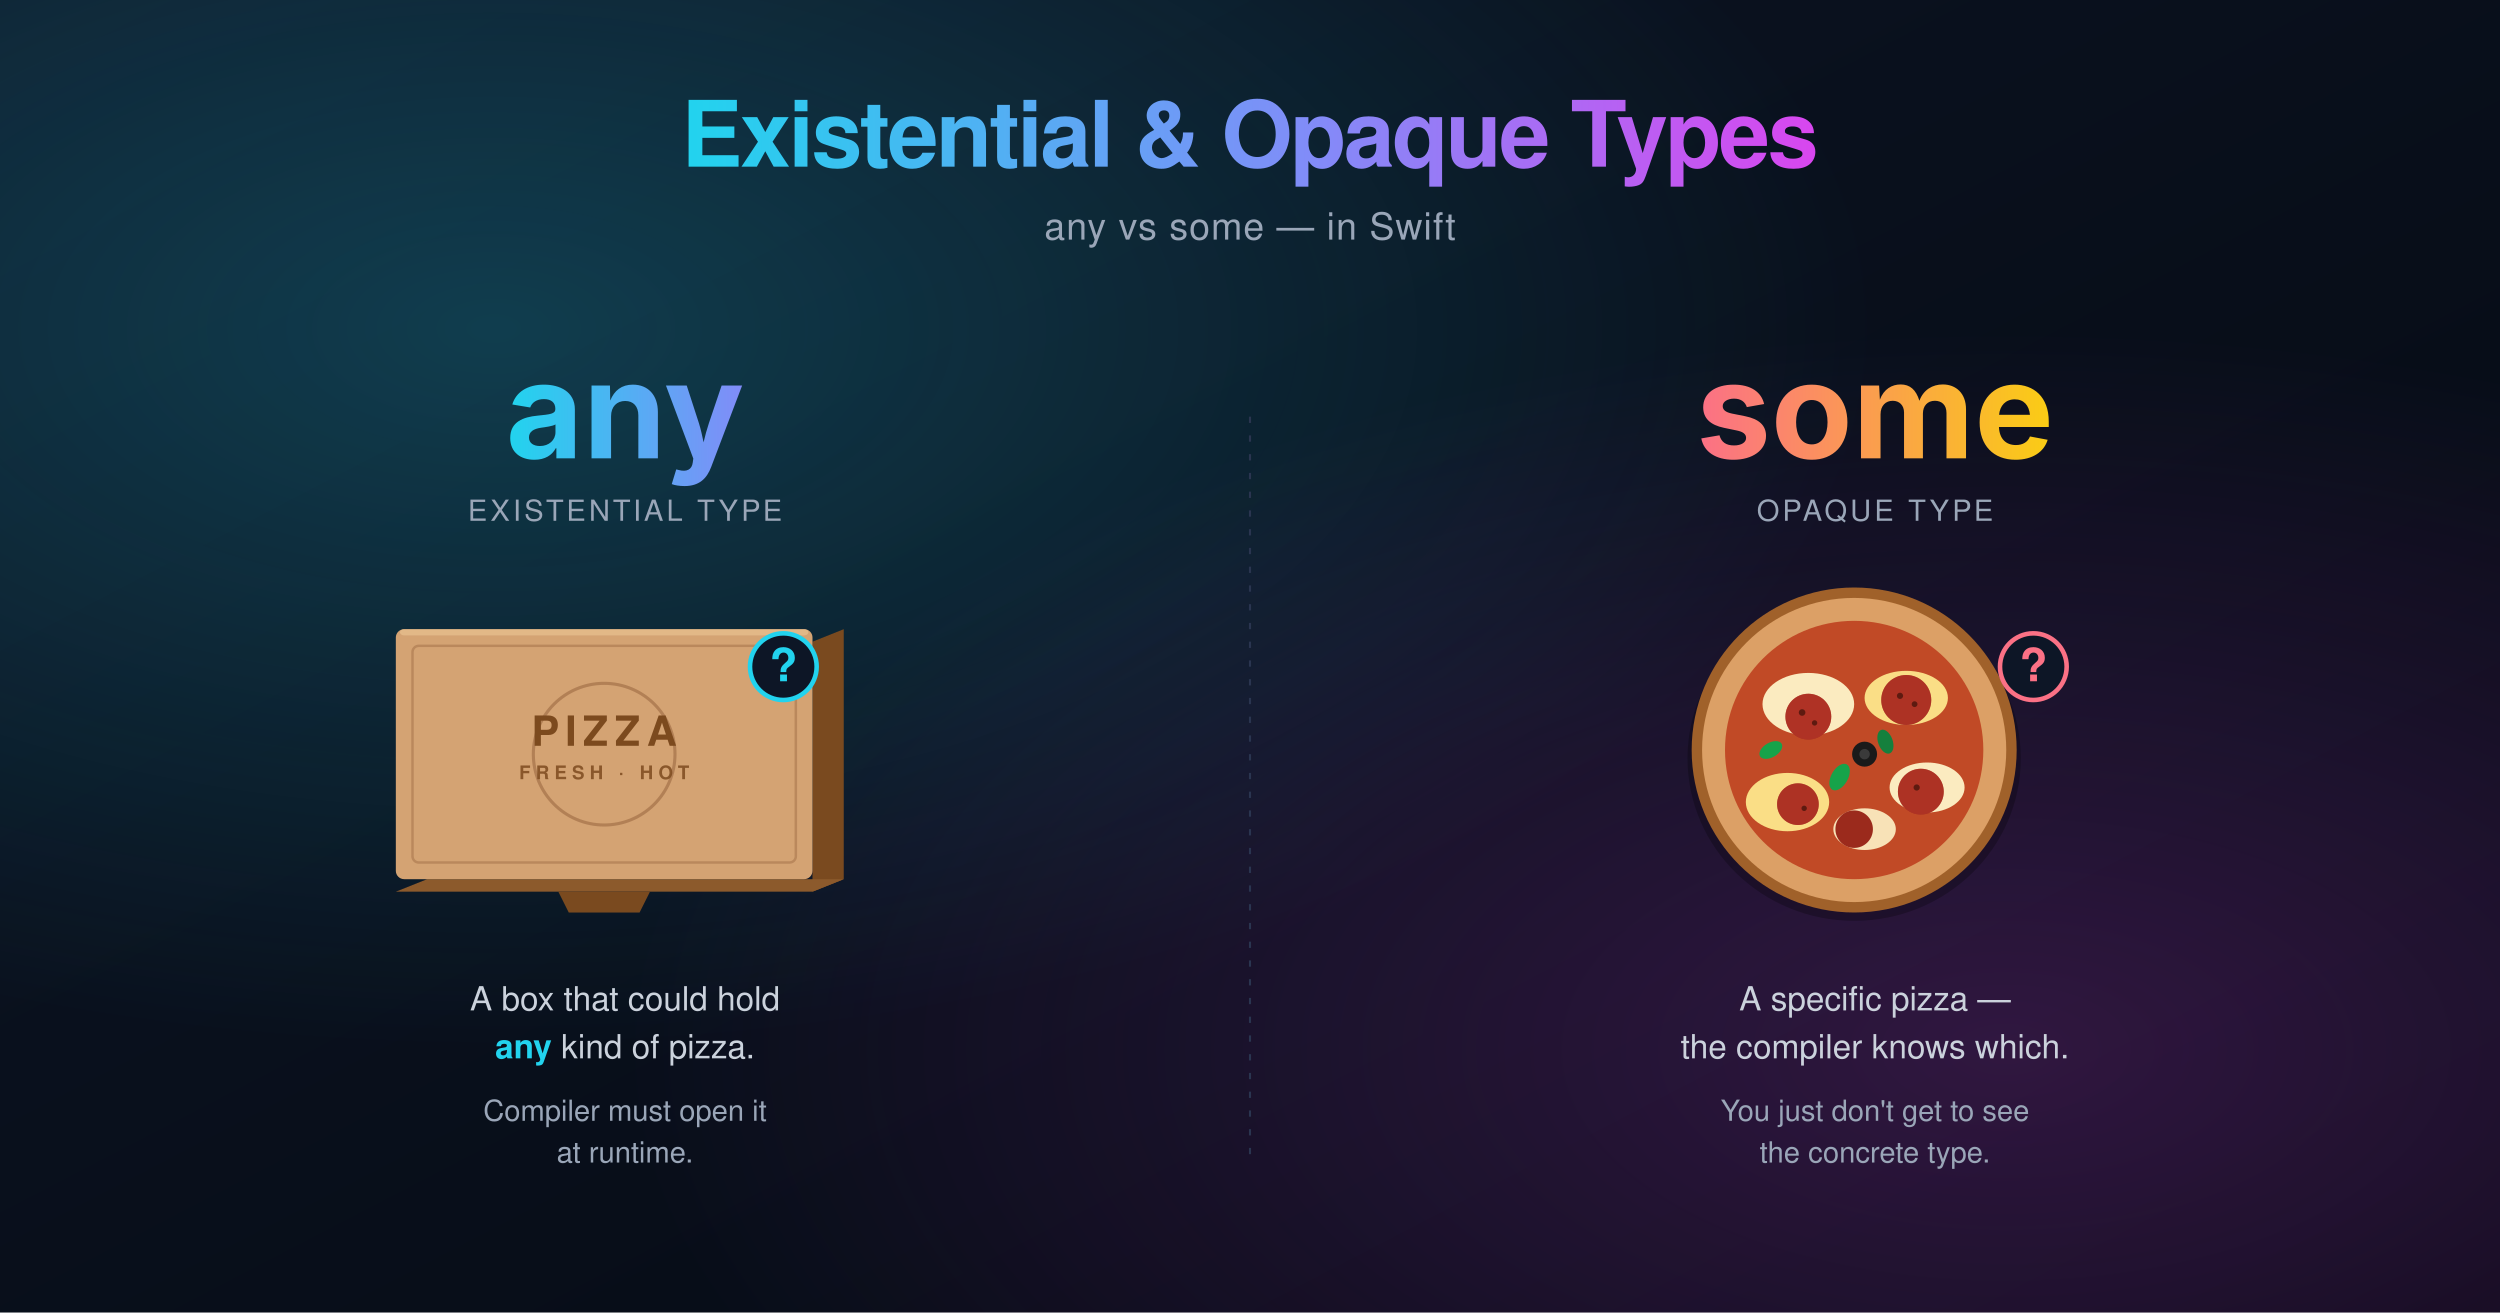
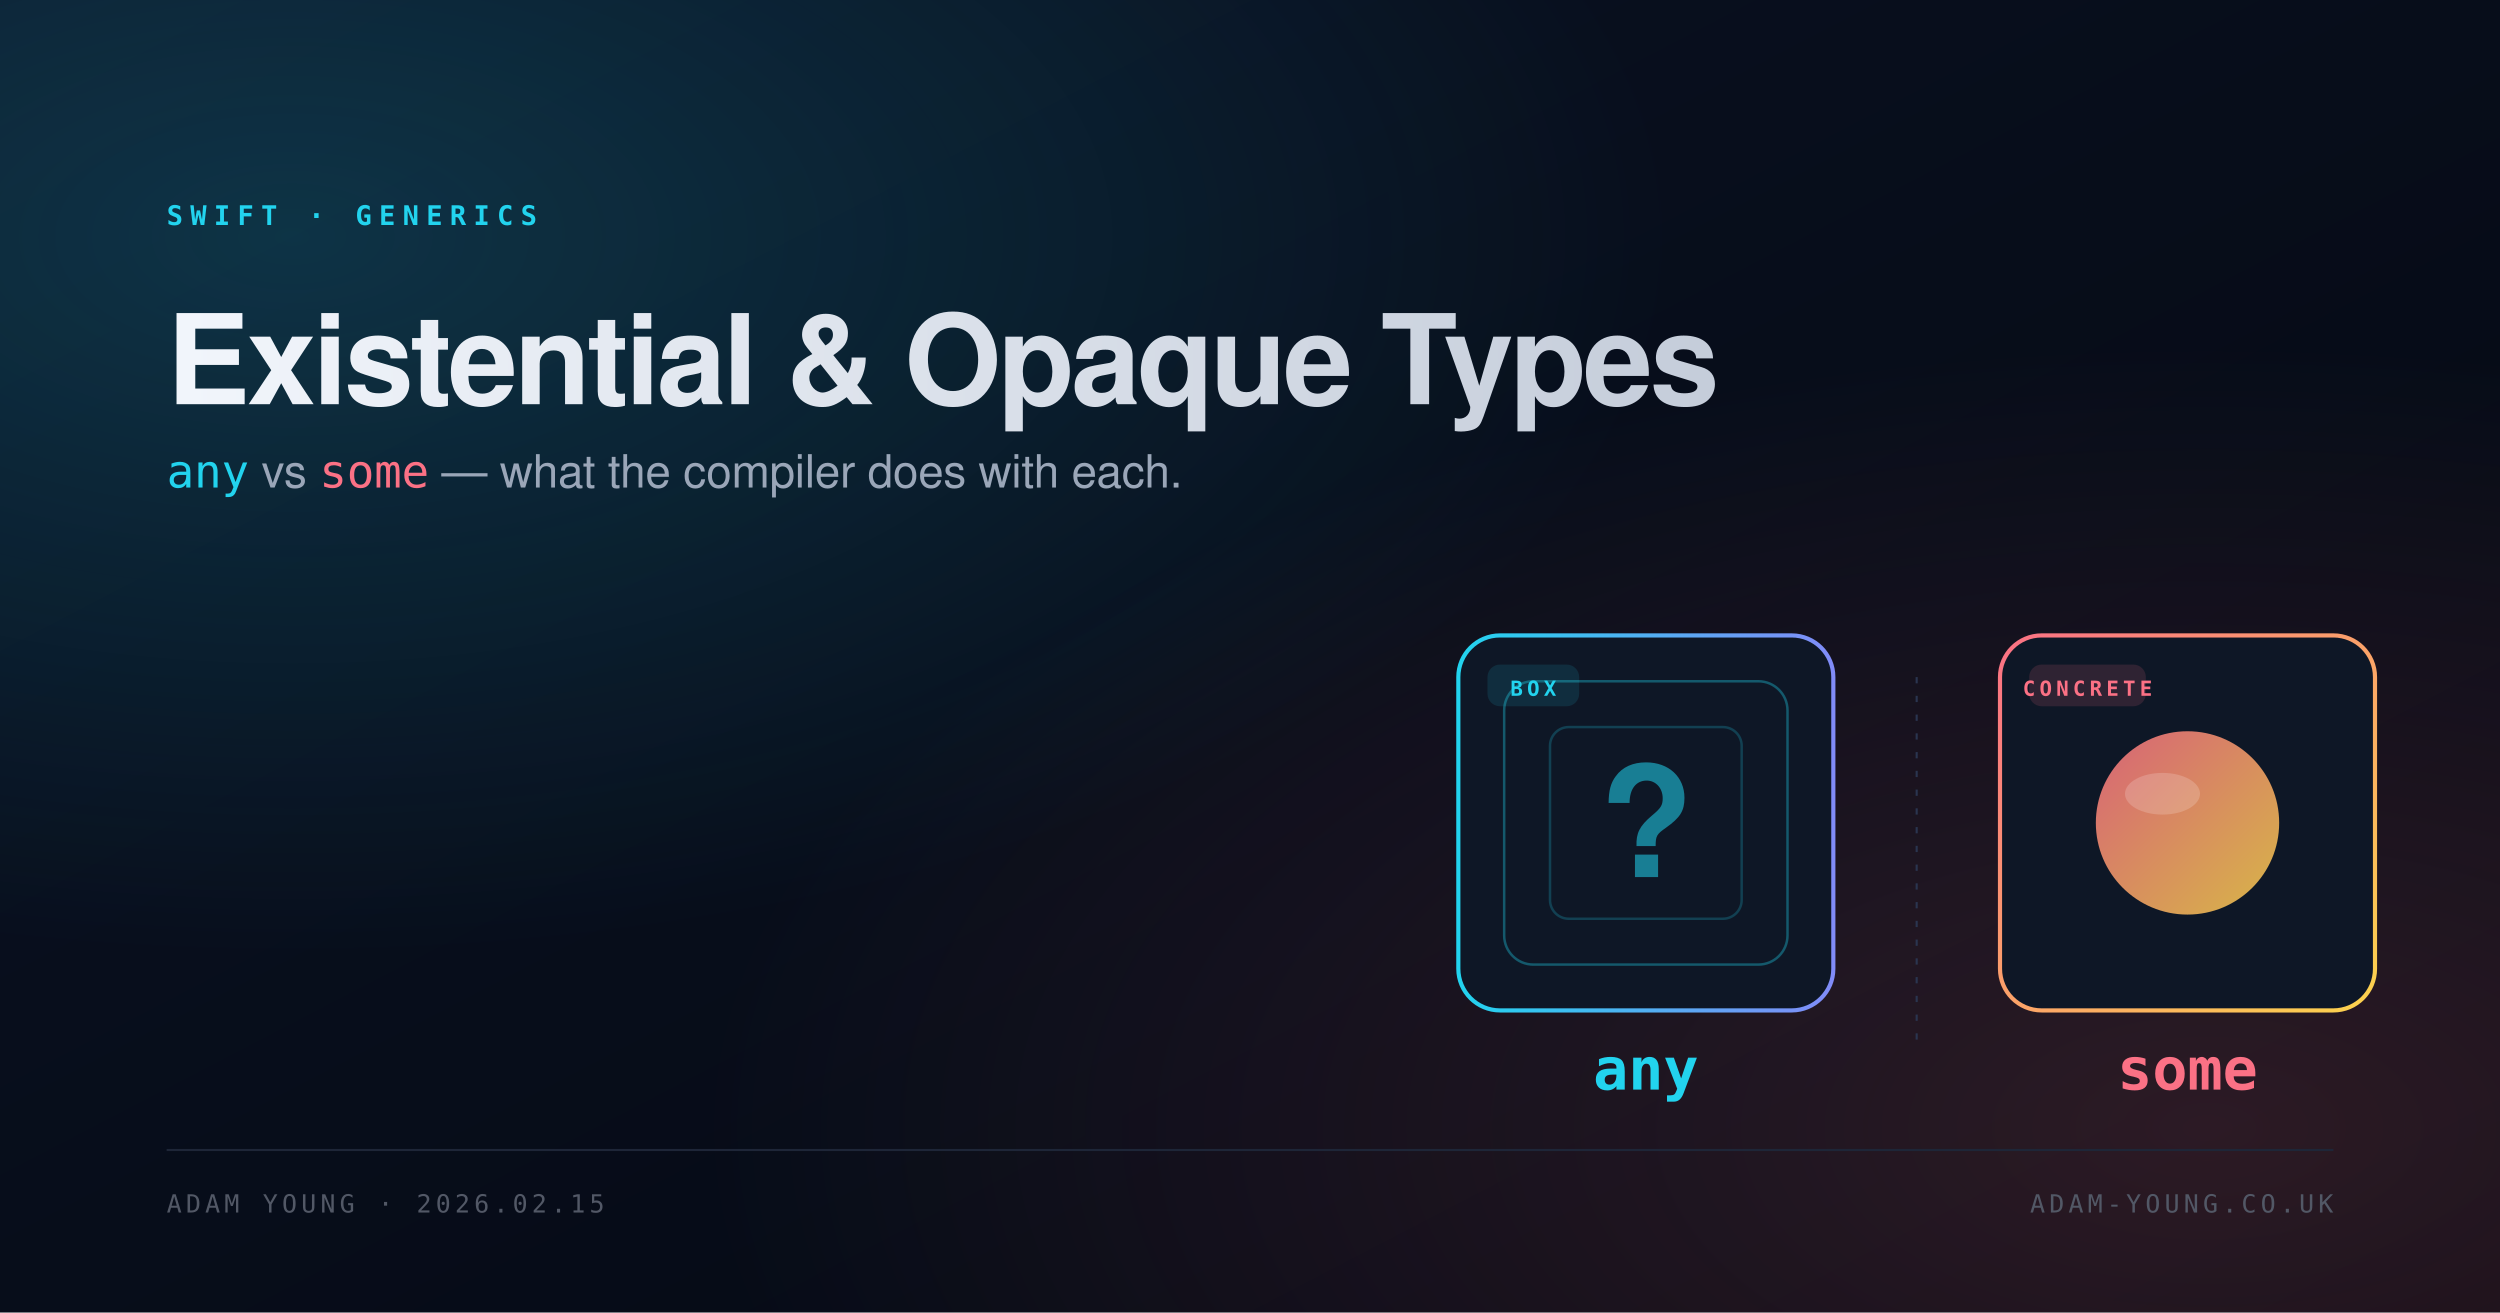
- <svg xmlns="http://www.w3.org/2000/svg" viewBox="0 0 1200 630" role="img" aria-label="Existential and Opaque Types in Swift — any is a closed pizza box that could hold any kind of pizza; some is a specific pizza whose flavour is hidden from the caller but known to the compiler.">
+ <svg xmlns="http://www.w3.org/2000/svg" viewBox="0 0 1200 630" role="img" aria-label="Existential and Opaque Types in Swift — two contrasting glyphs: a hollow box labelled 'any' and a frame containing a single filled disc labelled 'some'.">
  <defs>
    <linearGradient id="bg" x1="0%" y1="0%" x2="100%" y2="100%">
-       <stop offset="0%" stop-color="#0d1626" />
+       <stop offset="0%" stop-color="#0a1224" />
      <stop offset="100%" stop-color="#040810" />
    </linearGradient>
-     <radialGradient id="glow1" cx="20%" cy="25%" r="55%">
-       <stop offset="0%" stop-color="#22d3ee" stop-opacity="0.22" />
+     <radialGradient id="aurora1" cx="12%" cy="18%" r="55%">
+       <stop offset="0%" stop-color="#22d3ee" stop-opacity="0.18" />
      <stop offset="100%" stop-color="#22d3ee" stop-opacity="0" />
    </radialGradient>
-     <radialGradient id="glow2" cx="80%" cy="80%" r="55%">
-       <stop offset="0%" stop-color="#d946ef" stop-opacity="0.20" />
-       <stop offset="100%" stop-color="#d946ef" stop-opacity="0" />
+     <radialGradient id="aurora2" cx="88%" cy="86%" r="60%">
+       <stop offset="0%" stop-color="#fb7185" stop-opacity="0.16" />
+       <stop offset="100%" stop-color="#fb7185" stop-opacity="0" />
    </radialGradient>
    <linearGradient id="title" x1="0%" y1="0%" x2="100%" y2="0%">
-       <stop offset="0%" stop-color="#22d3ee" />
-       <stop offset="55%" stop-color="#818cf8" />
-       <stop offset="100%" stop-color="#d946ef" />
+       <stop offset="0%" stop-color="#f1f5fb" />
+       <stop offset="100%" stop-color="#c5cdda" />
    </linearGradient>
-     <linearGradient id="any-grad" x1="0%" y1="0%" x2="100%" y2="0%">
+     <linearGradient id="accent" x1="0%" y1="0%" x2="100%" y2="0%">
      <stop offset="0%" stop-color="#22d3ee" />
      <stop offset="100%" stop-color="#818cf8" />
    </linearGradient>
-     <linearGradient id="some-grad" x1="0%" y1="0%" x2="100%" y2="0%">
+     <linearGradient id="some-grad" x1="0%" y1="0%" x2="100%" y2="100%">
      <stop offset="0%" stop-color="#fb7185" />
-       <stop offset="100%" stop-color="#facc15" />
+       <stop offset="100%" stop-color="#fcd34d" />
    </linearGradient>
-     <radialGradient id="pizza" cx="50%" cy="40%" r="60%">
-       <stop offset="0%" stop-color="#fde68a" />
-       <stop offset="100%" stop-color="#f59e0b" />
-     </radialGradient>
  </defs>
  <rect width="1200" height="630" fill="url(#bg)" />
-   <rect width="1200" height="630" fill="url(#glow1)" />
-   <rect width="1200" height="630" fill="url(#glow2)" />
-   <text x="600" y="80" text-anchor="middle" font-family="-apple-system, SF Pro Display, Helvetica, Arial, sans-serif" font-size="44" font-weight="700" fill="url(#title)" letter-spacing="-1.2">Existential &amp; Opaque Types</text>
-   <text x="600" y="115" text-anchor="middle" font-family="-apple-system, SF Pro Text, Helvetica, Arial, sans-serif" font-size="18" font-weight="500" fill="#9aa6b8" letter-spacing="0.5">any vs some — in Swift</text>
-   <g transform="translate(80, 180)">
-     <text x="220" y="40" text-anchor="middle" font-family="-apple-system, SF Mono, Menlo, monospace" font-size="64" font-weight="700" fill="url(#any-grad)">any</text>
-     <text x="220" y="70" text-anchor="middle" font-family="-apple-system, SF Pro Text, Helvetica, Arial, sans-serif" font-size="14" font-weight="500" fill="#9aa6b8" letter-spacing="1.5">EXISTENTIAL TYPE</text>
-     <g transform="translate(110, 100)">
-       <path d="M 200 28 L 215 22 L 215 142 L 200 148 Z" fill="#7a4a1f" />
-       <path d="M 0 148 L 200 148 L 215 142 L 15 142 Z" fill="#8c5a2c" />
-       <rect x="0" y="22" width="200" height="120" rx="4" fill="#d4a373" />
-       <rect x="8" y="30" width="184" height="104" rx="3" fill="none" stroke="#a47148" stroke-width="1.2" opacity="0.55" />
-       <circle cx="100" cy="82" r="34" fill="none" stroke="#a47148" stroke-width="1.5" opacity="0.7" />
-       <text x="100" y="78" text-anchor="middle" font-family="-apple-system, SF Pro Display, Helvetica, Arial, sans-serif" font-size="20" font-weight="800" fill="#7c4a1e" letter-spacing="3">PIZZA</text>
-       <text x="100" y="94" text-anchor="middle" font-family="-apple-system, SF Pro Text, Helvetica, Arial, sans-serif" font-size="9" font-weight="600" fill="#7c4a1e" letter-spacing="2.5" opacity="0.85">FRESH · HOT</text>
-       <path d="M 78 148 L 122 148 L 117 158 L 83 158 Z" fill="#7a4a1f" />
-       <rect x="2" y="22" width="196" height="3" rx="2" fill="#e8c190" opacity="0.7" />
-       <circle cx="186" cy="40" r="16" fill="#0d1626" stroke="#22d3ee" stroke-width="2.2" />
-       <text x="186" y="47" text-anchor="middle" font-family="-apple-system, SF Pro Display, Helvetica, Arial, sans-serif" font-size="22" font-weight="700" fill="#22d3ee">?</text>
+   <rect width="1200" height="630" fill="url(#aurora1)" />
+   <rect width="1200" height="630" fill="url(#aurora2)" />
+   <line x1="80" y1="82" x2="142" y2="82" stroke="url(#accent)" stroke-width="2" stroke-linecap="round" />
+   <text x="80" y="108" font-family="ui-monospace, SF Mono, Menlo, monospace" font-size="13" font-weight="600" fill="#22d3ee" letter-spacing="3.5">SWIFT  ·  GENERICS</text>
+   <text x="80" y="194" font-family="-apple-system, SF Pro Display, Helvetica, Arial, sans-serif" font-size="60" font-weight="700" fill="url(#title)" letter-spacing="-1.6">Existential &amp; Opaque Types</text>
+   <text x="80" y="234" font-family="-apple-system, SF Pro Text, Helvetica, Arial, sans-serif" font-size="22" font-weight="400" fill="#9aa6b8" letter-spacing="-0.1">
+     <tspan font-family="ui-monospace, SF Mono, Menlo, monospace" fill="#22d3ee">any</tspan> vs <tspan font-family="ui-monospace, SF Mono, Menlo, monospace" fill="#fb7185">some</tspan> — what the compiler does with each.</text>
+   <g transform="translate(700, 305)" fill="none">
+     <g>
+       <rect x="0" y="0" width="180" height="180" rx="20" fill="#0e1726" stroke="url(#accent)" stroke-width="2" />
+       <rect x="22" y="22" width="136" height="136" rx="14" fill="none" stroke="#22d3ee" stroke-width="1.2" stroke-opacity="0.35" />
+       <rect x="44" y="44" width="92" height="92" rx="9" fill="none" stroke="#22d3ee" stroke-width="1.2" stroke-opacity="0.22" />
+       <text x="90" y="116" text-anchor="middle" font-family="-apple-system, SF Pro Display, Helvetica, Arial, sans-serif" font-size="74" font-weight="700" fill="#22d3ee" fill-opacity="0.55">?</text>
+       <rect x="14" y="14" width="44" height="20" rx="6" fill="#22d3ee" fill-opacity="0.12" />
+       <text x="36" y="29" text-anchor="middle" font-family="ui-monospace, SF Mono, Menlo, monospace" font-size="10" font-weight="700" fill="#22d3ee" letter-spacing="2">BOX</text>
    </g>
-     <text x="220" y="305" text-anchor="middle" font-family="-apple-system, SF Pro Text, Helvetica, Arial, sans-serif" font-size="16" fill="#cbd2dc">A box that could hold</text>
-     <text x="220" y="328" text-anchor="middle" font-family="-apple-system, SF Pro Text, Helvetica, Arial, sans-serif" font-size="16" fill="#cbd2dc">
-       <tspan font-weight="600" fill="#22d3ee">any</tspan> kind of pizza.</text>
-     <text x="220" y="358" text-anchor="middle" font-family="-apple-system, SF Pro Text, Helvetica, Arial, sans-serif" font-size="14" fill="#9aa6b8">Compiler must open it</text>
-     <text x="220" y="378" text-anchor="middle" font-family="-apple-system, SF Pro Text, Helvetica, Arial, sans-serif" font-size="14" fill="#9aa6b8">at runtime.</text>
+     <text x="90" y="218" text-anchor="middle" font-family="ui-monospace, SF Mono, Menlo, monospace" font-size="28" font-weight="700" fill="#22d3ee" letter-spacing="0">any</text>
+     <line x1="220" y1="20" x2="220" y2="200" stroke="#2a3550" stroke-width="1" stroke-dasharray="3 6" />
+     <g transform="translate(260, 0)">
+       <rect x="0" y="0" width="180" height="180" rx="20" fill="#0e1726" stroke="url(#some-grad)" stroke-width="2" />
+       <circle cx="90" cy="90" r="44" fill="url(#some-grad)" fill-opacity="0.85" />
+       <ellipse cx="78" cy="76" rx="18" ry="10" fill="#fff" fill-opacity="0.18" />
+       <rect x="14" y="14" width="56" height="20" rx="6" fill="#fb7185" fill-opacity="0.14" />
+       <text x="42" y="29" text-anchor="middle" font-family="ui-monospace, SF Mono, Menlo, monospace" font-size="10" font-weight="700" fill="#fb7185" letter-spacing="2">CONCRETE</text>
+     </g>
+     <text x="350" y="218" text-anchor="middle" font-family="ui-monospace, SF Mono, Menlo, monospace" font-size="28" font-weight="700" fill="#fb7185" letter-spacing="0">some</text>
  </g>
-   <line x1="600" y1="200" x2="600" y2="560" stroke="#2a3550" stroke-width="1" stroke-dasharray="3 6" />
-   <g transform="translate(680, 180)">
-     <text x="220" y="40" text-anchor="middle" font-family="-apple-system, SF Mono, Menlo, monospace" font-size="64" font-weight="700" fill="url(#some-grad)">some</text>
-     <text x="220" y="70" text-anchor="middle" font-family="-apple-system, SF Pro Text, Helvetica, Arial, sans-serif" font-size="14" font-weight="500" fill="#9aa6b8" letter-spacing="1.5">OPAQUE TYPE</text>
-     <g transform="translate(110, 100)">
-       <ellipse cx="100" cy="84" rx="80" ry="78" fill="#000" opacity="0.25" />
-       <circle cx="100" cy="80" r="78" fill="#a0612a" />
-       <circle cx="100" cy="80" r="73" fill="#dca066" />
-       <circle cx="100" cy="80" r="62" fill="#c14a26" />
-       <ellipse cx="78" cy="58" rx="22" ry="15" fill="#fef3c7" opacity="0.95" />
-       <ellipse cx="125" cy="55" rx="20" ry="13" fill="#fde68a" opacity="0.95" />
-       <ellipse cx="135" cy="98" rx="18" ry="12" fill="#fef3c7" opacity="0.95" />
-       <ellipse cx="68" cy="105" rx="20" ry="14" fill="#fde68a" opacity="0.95" />
-       <ellipse cx="105" cy="118" rx="15" ry="10" fill="#fef3c7" opacity="0.9" />
-       <circle cx="78" cy="64" r="11" fill="#9b2a1c" />
-       <circle cx="78" cy="64" r="11" fill="#c0392b" opacity="0.55" />
-       <circle cx="75" cy="62" r="1.6" fill="#5e1a10" />
-       <circle cx="81" cy="67" r="1.3" fill="#5e1a10" />
-       <circle cx="125" cy="56" r="12" fill="#9b2a1c" />
-       <circle cx="125" cy="56" r="12" fill="#c0392b" opacity="0.5" />
-       <circle cx="122" cy="54" r="1.5" fill="#5e1a10" />
-       <circle cx="129" cy="58" r="1.4" fill="#5e1a10" />
-       <circle cx="132" cy="100" r="11" fill="#9b2a1c" />
-       <circle cx="132" cy="100" r="11" fill="#c0392b" opacity="0.5" />
-       <circle cx="130" cy="98" r="1.5" fill="#5e1a10" />
-       <circle cx="73" cy="106" r="10" fill="#9b2a1c" />
-       <circle cx="73" cy="106" r="10" fill="#c0392b" opacity="0.5" />
-       <circle cx="76" cy="108" r="1.3" fill="#5e1a10" />
-       <circle cx="100" cy="118" r="9" fill="#9b2a1c" />
-       <circle cx="105" cy="82" r="6" fill="#1a1a1a" />
-       <circle cx="105" cy="82" r="2.5" fill="#3a3a3a" />
-       <ellipse cx="93" cy="93" rx="4" ry="7" fill="#16a34a" transform="rotate(30 93 93)" />
-       <ellipse cx="115" cy="76" rx="3.5" ry="6" fill="#15803d" transform="rotate(-20 115 76)" />
-       <ellipse cx="60" cy="80" rx="3.5" ry="6" fill="#16a34a" transform="rotate(60 60 80)" />
-       <circle cx="186" cy="40" r="16" fill="#0d1626" stroke="#fb7185" stroke-width="2.2" />
-       <text x="186" y="47" text-anchor="middle" font-family="-apple-system, SF Pro Display, Helvetica, Arial, sans-serif" font-size="22" font-weight="700" fill="#fb7185">?</text>
-     </g>
-     <text x="220" y="305" text-anchor="middle" font-family="-apple-system, SF Pro Text, Helvetica, Arial, sans-serif" font-size="16" fill="#cbd2dc">A specific pizza —</text>
-     <text x="220" y="328" text-anchor="middle" font-family="-apple-system, SF Pro Text, Helvetica, Arial, sans-serif" font-size="16" fill="#cbd2dc">the compiler knows which.</text>
-     <text x="220" y="358" text-anchor="middle" font-family="-apple-system, SF Pro Text, Helvetica, Arial, sans-serif" font-size="14" fill="#9aa6b8">You just don't get to see</text>
-     <text x="220" y="378" text-anchor="middle" font-family="-apple-system, SF Pro Text, Helvetica, Arial, sans-serif" font-size="14" fill="#9aa6b8">the concrete type.</text>
-   </g>
+   <line x1="80" y1="552" x2="1120" y2="552" stroke="#1e2638" stroke-width="1" />
+   <text x="80" y="582" font-family="ui-monospace, SF Mono, Menlo, monospace" font-size="12" font-weight="500" fill="#525866" letter-spacing="2">ADAM YOUNG  ·  2026.02.15</text>
+   <text x="1120" y="582" text-anchor="end" font-family="ui-monospace, SF Mono, Menlo, monospace" font-size="12" font-weight="500" fill="#525866" letter-spacing="2">ADAM-YOUNG.CO.UK</text>
</svg>
